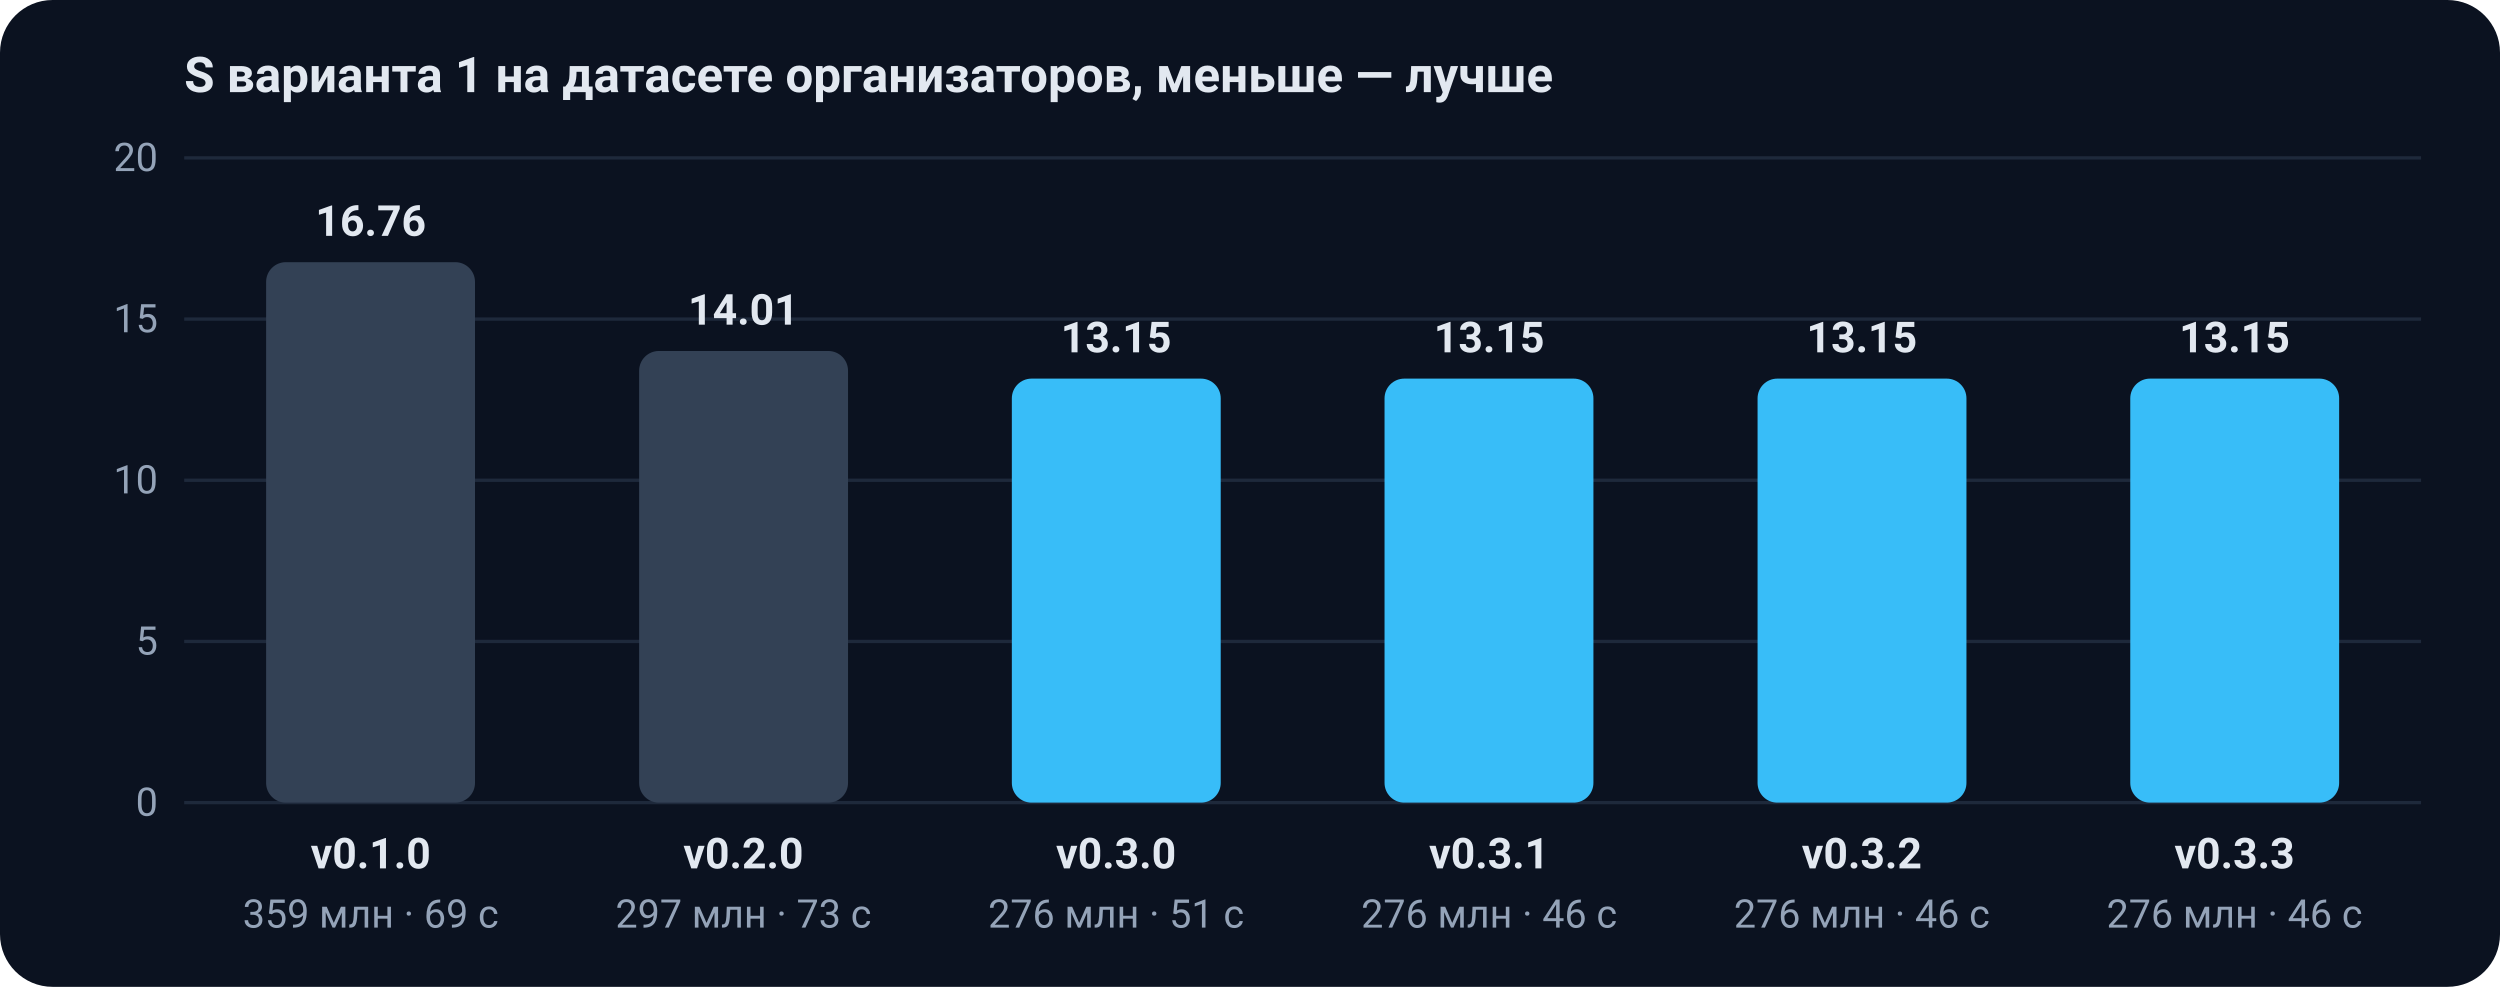
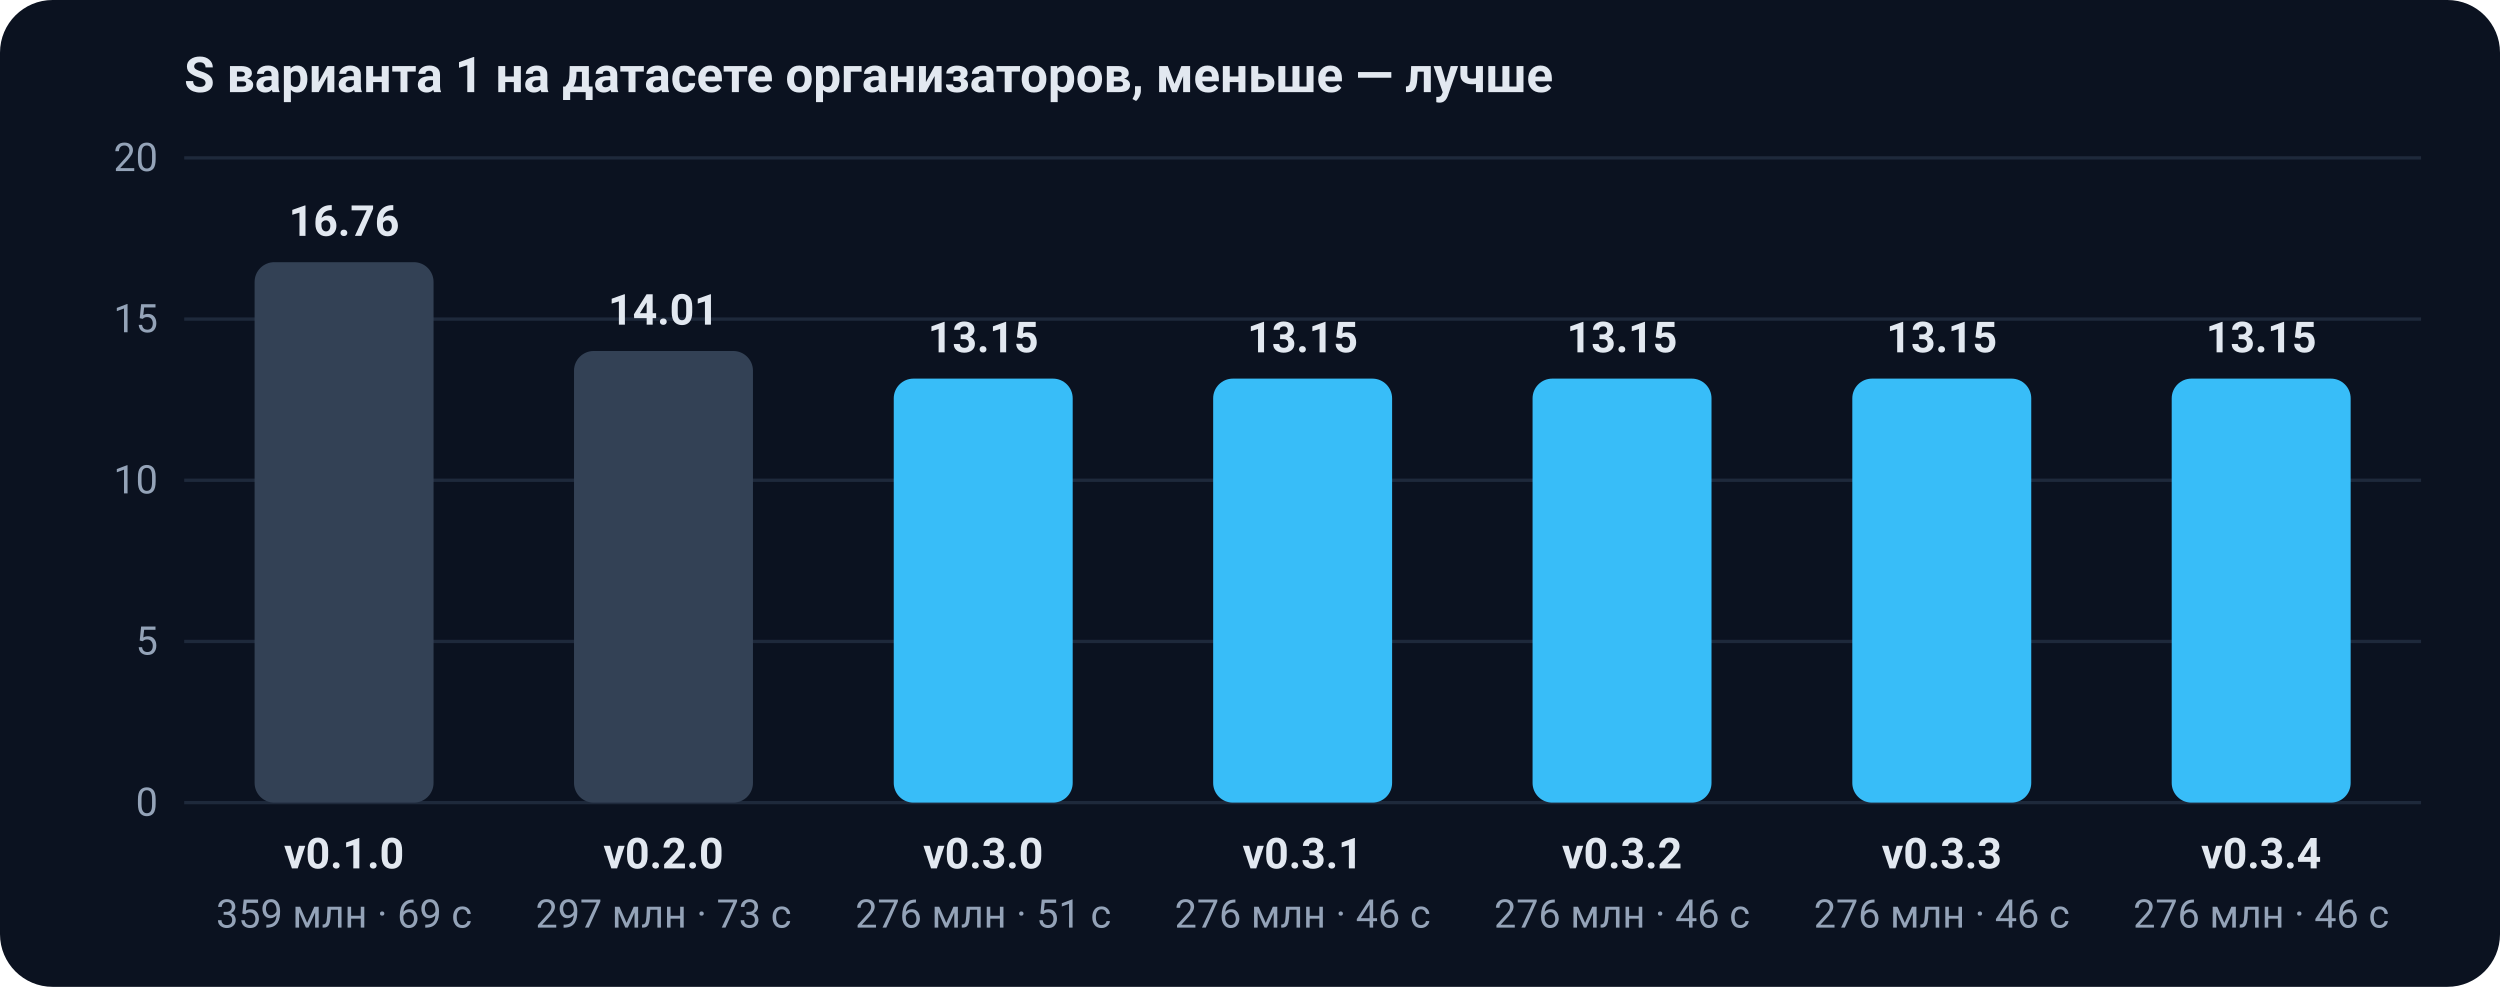
<svg xmlns="http://www.w3.org/2000/svg" viewBox="0 0 760 300" width="760" height="300" role="img" aria-label="S варианта 1 на датасете организаторов по версиям">
  <style>.a{font:12px -apple-system,Segoe UI,Roboto,Helvetica,Arial,sans-serif;fill:#94a3b8}.l{font:600 13px -apple-system,Segoe UI,Roboto,Helvetica,Arial,sans-serif;fill:#e2e8f0}.v{font:600 13px -apple-system,Segoe UI,Roboto,Helvetica,Arial,sans-serif;fill:#e2e8f0}.h{font:600 15px -apple-system,Segoe UI,Roboto,Helvetica,Arial,sans-serif;fill:#e2e8f0}</style>
  <rect width="760" height="300" rx="16" fill="#0b1220" />
  <text x="56" y="28" class="h">S варианта 1 на датасете организаторов, меньше — лучше</text>
  <line x1="56" y1="48.0" x2="736" y2="48.0" stroke="#1e293b" />
  <text x="48" y="52.0" class="a" text-anchor="end">20</text>
  <line x1="56" y1="97.0" x2="736" y2="97.0" stroke="#1e293b" />
  <text x="48" y="101.0" class="a" text-anchor="end">15</text>
  <line x1="56" y1="146.0" x2="736" y2="146.0" stroke="#1e293b" />
  <text x="48" y="150.0" class="a" text-anchor="end">10</text>
  <line x1="56" y1="195.0" x2="736" y2="195.0" stroke="#1e293b" />
  <text x="48" y="199.0" class="a" text-anchor="end">5</text>
  <line x1="56" y1="244.0" x2="736" y2="244.0" stroke="#1e293b" />
  <text x="48" y="248.0" class="a" text-anchor="end">0</text>
-   <rect x="80.9" y="79.7" width="63.5" height="164.3" rx="6" fill="#334155" />
-   <text x="112.7" y="71.7" class="v" text-anchor="middle">16.76</text>
-   <text x="112.7" y="264.0" class="l" text-anchor="middle">v0.1.0</text>
-   <text x="112.7" y="282.0" class="a" text-anchor="middle">359 млн · 69 с</text>
-   <rect x="194.3" y="106.7" width="63.5" height="137.3" rx="6" fill="#334155" />
-   <text x="226.0" y="98.7" class="v" text-anchor="middle">14.01</text>
-   <text x="226.0" y="264.0" class="l" text-anchor="middle">v0.2.0</text>
-   <text x="226.0" y="282.0" class="a" text-anchor="middle">297 млн · 73 с</text>
-   <rect x="307.6" y="115.1" width="63.5" height="128.9" rx="6" fill="#38bdf8" />
-   <text x="339.3" y="107.1" class="v" text-anchor="middle">13.15</text>
-   <text x="339.3" y="264.0" class="l" text-anchor="middle">v0.3.0</text>
-   <text x="339.3" y="282.0" class="a" text-anchor="middle">276 млн · 51 с</text>
-   <rect x="420.9" y="115.1" width="63.5" height="128.9" rx="6" fill="#38bdf8" />
-   <text x="452.7" y="107.1" class="v" text-anchor="middle">13.15</text>
-   <text x="452.7" y="264.0" class="l" text-anchor="middle">v0.3.1</text>
-   <text x="452.7" y="282.0" class="a" text-anchor="middle">276 млн · 46 с</text>
-   <rect x="534.3" y="115.1" width="63.5" height="128.9" rx="6" fill="#38bdf8" />
-   <text x="566.0" y="107.1" class="v" text-anchor="middle">13.15</text>
-   <text x="566.0" y="264.0" class="l" text-anchor="middle">v0.3.2</text>
-   <text x="566.0" y="282.0" class="a" text-anchor="middle">276 млн · 46 с</text>
-   <rect x="647.6" y="115.1" width="63.5" height="128.9" rx="6" fill="#38bdf8" />
-   <text x="679.3" y="107.1" class="v" text-anchor="middle">13.15</text>
-   <text x="679.3" y="264.0" class="l" text-anchor="middle">v0.3.3</text>
-   <text x="679.3" y="282.0" class="a" text-anchor="middle">276 млн · 46 с</text>
+   <rect x="77.4" y="79.7" width="54.4" height="164.3" rx="6" fill="#334155" />
+   <text x="104.6" y="71.7" class="v" text-anchor="middle">16.76</text>
+   <text x="104.6" y="264.0" class="l" text-anchor="middle">v0.1.0</text>
+   <text x="104.6" y="282.0" class="a" text-anchor="middle">359 млн · 69 с</text>
+   <rect x="174.5" y="106.7" width="54.4" height="137.3" rx="6" fill="#334155" />
+   <text x="201.7" y="98.7" class="v" text-anchor="middle">14.01</text>
+   <text x="201.7" y="264.0" class="l" text-anchor="middle">v0.2.0</text>
+   <text x="201.7" y="282.0" class="a" text-anchor="middle">297 млн · 73 с</text>
+   <rect x="271.7" y="115.1" width="54.4" height="128.9" rx="6" fill="#38bdf8" />
+   <text x="298.9" y="107.1" class="v" text-anchor="middle">13.15</text>
+   <text x="298.9" y="264.0" class="l" text-anchor="middle">v0.3.0</text>
+   <text x="298.9" y="282.0" class="a" text-anchor="middle">276 млн · 51 с</text>
+   <rect x="368.8" y="115.1" width="54.4" height="128.9" rx="6" fill="#38bdf8" />
+   <text x="396.0" y="107.1" class="v" text-anchor="middle">13.15</text>
+   <text x="396.0" y="264.0" class="l" text-anchor="middle">v0.3.1</text>
+   <text x="396.0" y="282.0" class="a" text-anchor="middle">276 млн · 46 с</text>
+   <rect x="465.9" y="115.1" width="54.4" height="128.9" rx="6" fill="#38bdf8" />
+   <text x="493.1" y="107.1" class="v" text-anchor="middle">13.15</text>
+   <text x="493.1" y="264.0" class="l" text-anchor="middle">v0.3.2</text>
+   <text x="493.1" y="282.0" class="a" text-anchor="middle">276 млн · 46 с</text>
+   <rect x="563.1" y="115.1" width="54.4" height="128.9" rx="6" fill="#38bdf8" />
+   <text x="590.3" y="107.1" class="v" text-anchor="middle">13.15</text>
+   <text x="590.3" y="264.0" class="l" text-anchor="middle">v0.3.3</text>
+   <text x="590.3" y="282.0" class="a" text-anchor="middle">276 млн · 46 с</text>
+   <rect x="660.2" y="115.1" width="54.4" height="128.9" rx="6" fill="#38bdf8" />
+   <text x="687.4" y="107.1" class="v" text-anchor="middle">13.15</text>
+   <text x="687.4" y="264.0" class="l" text-anchor="middle">v0.3.4</text>
+   <text x="687.4" y="282.0" class="a" text-anchor="middle">276 млн · 46 с</text>
</svg>
